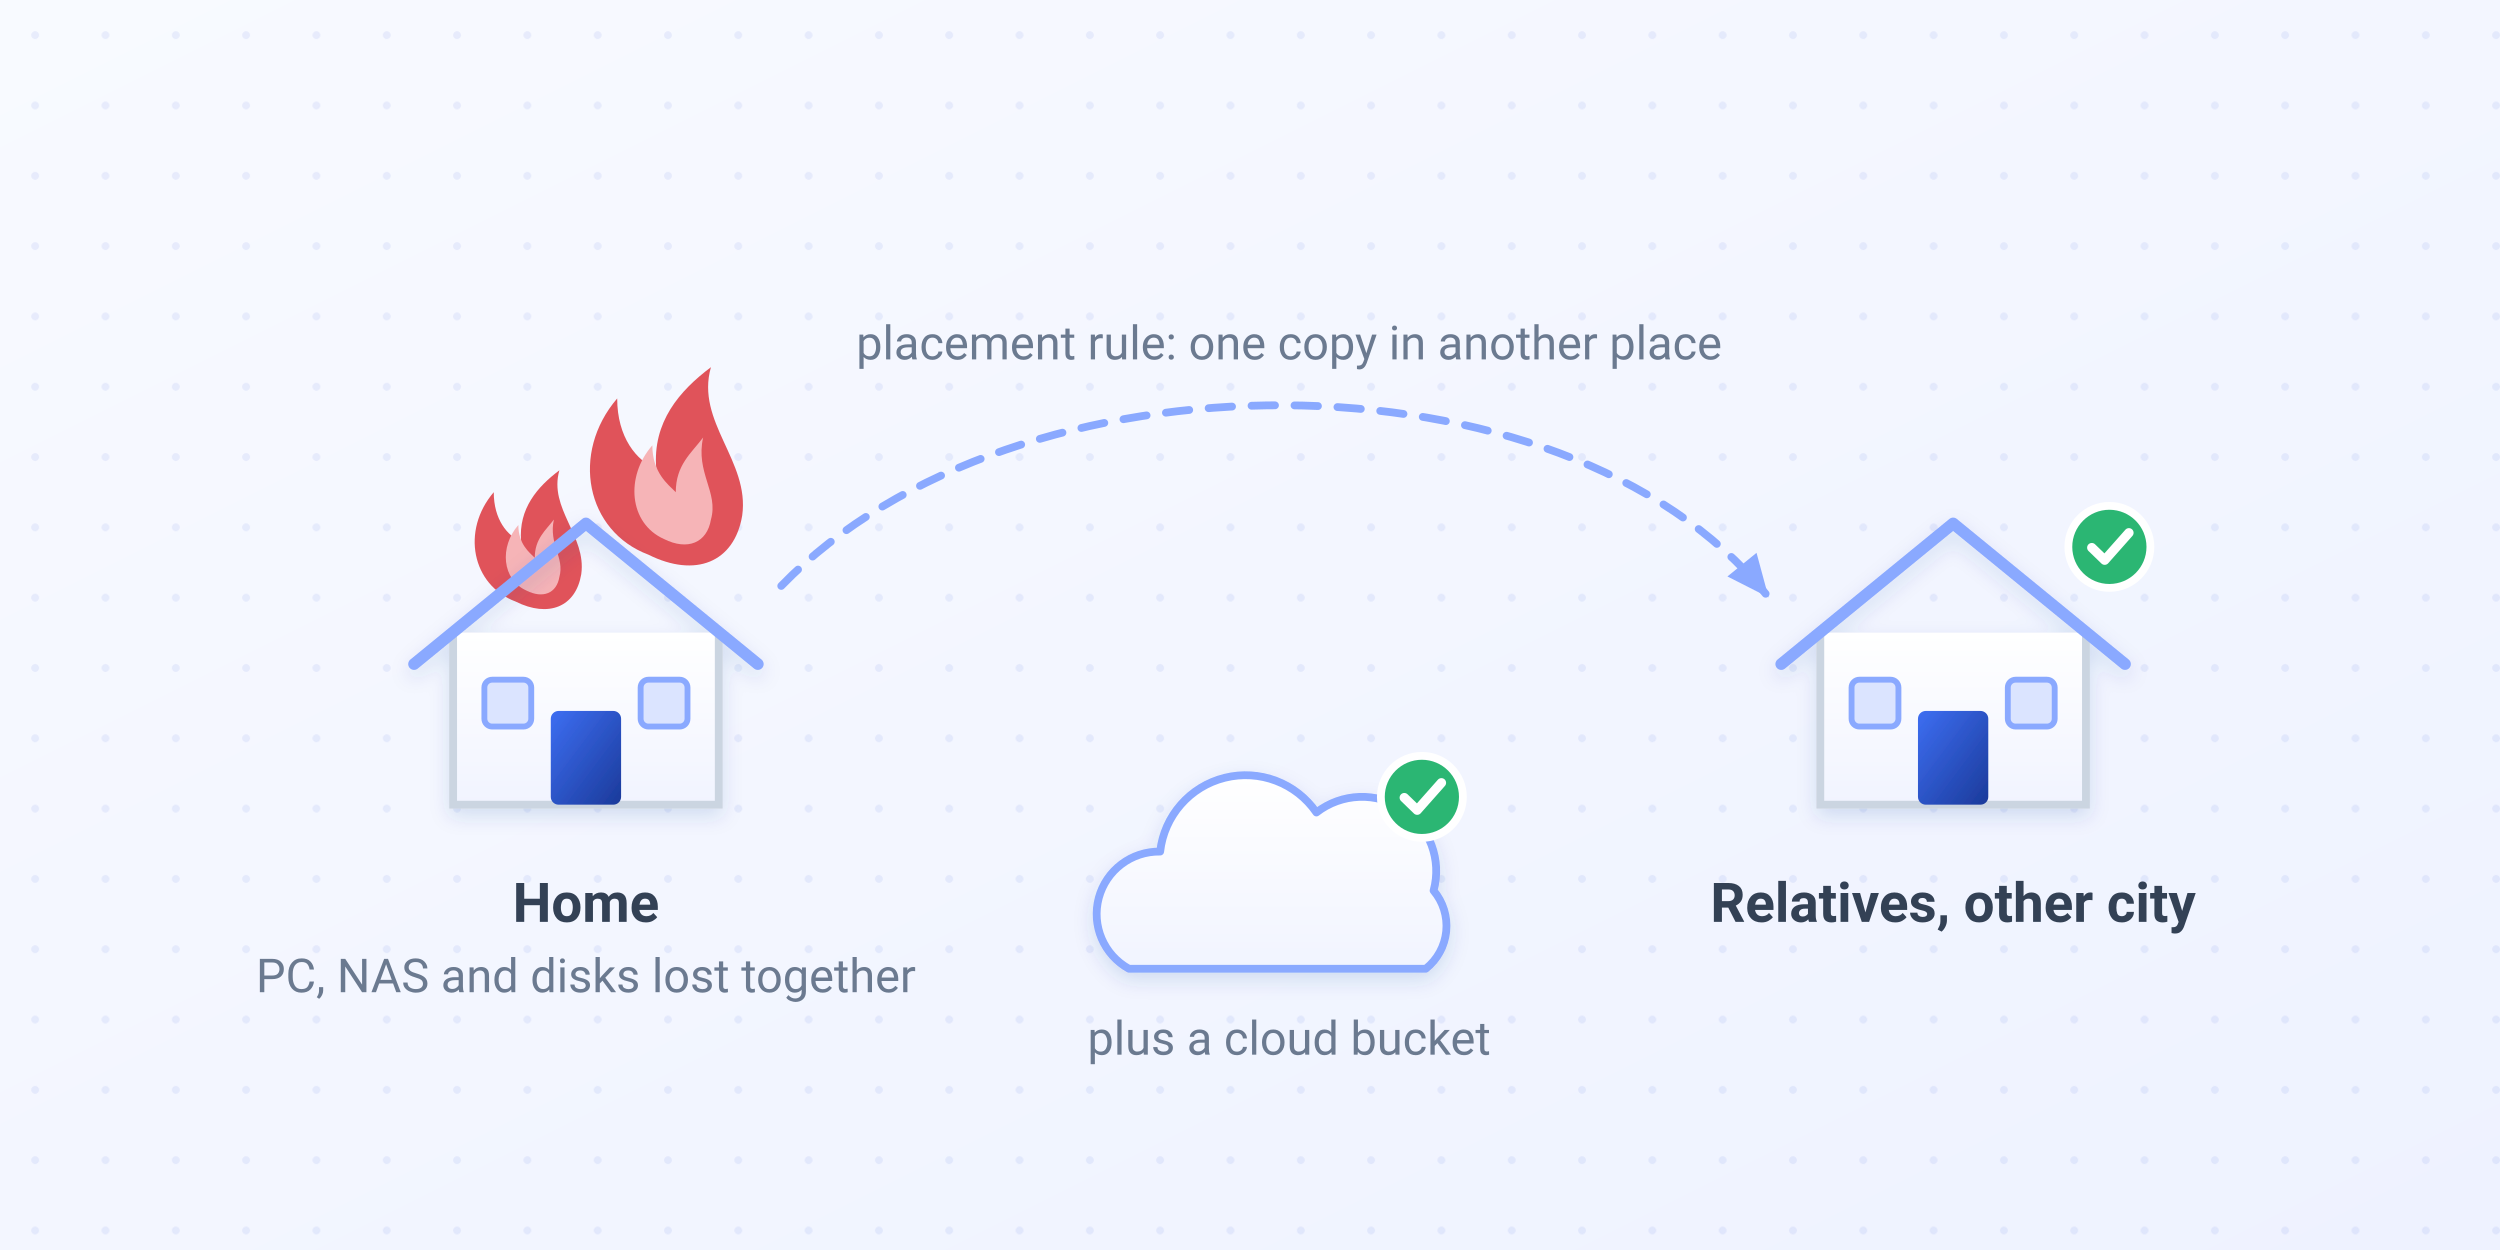
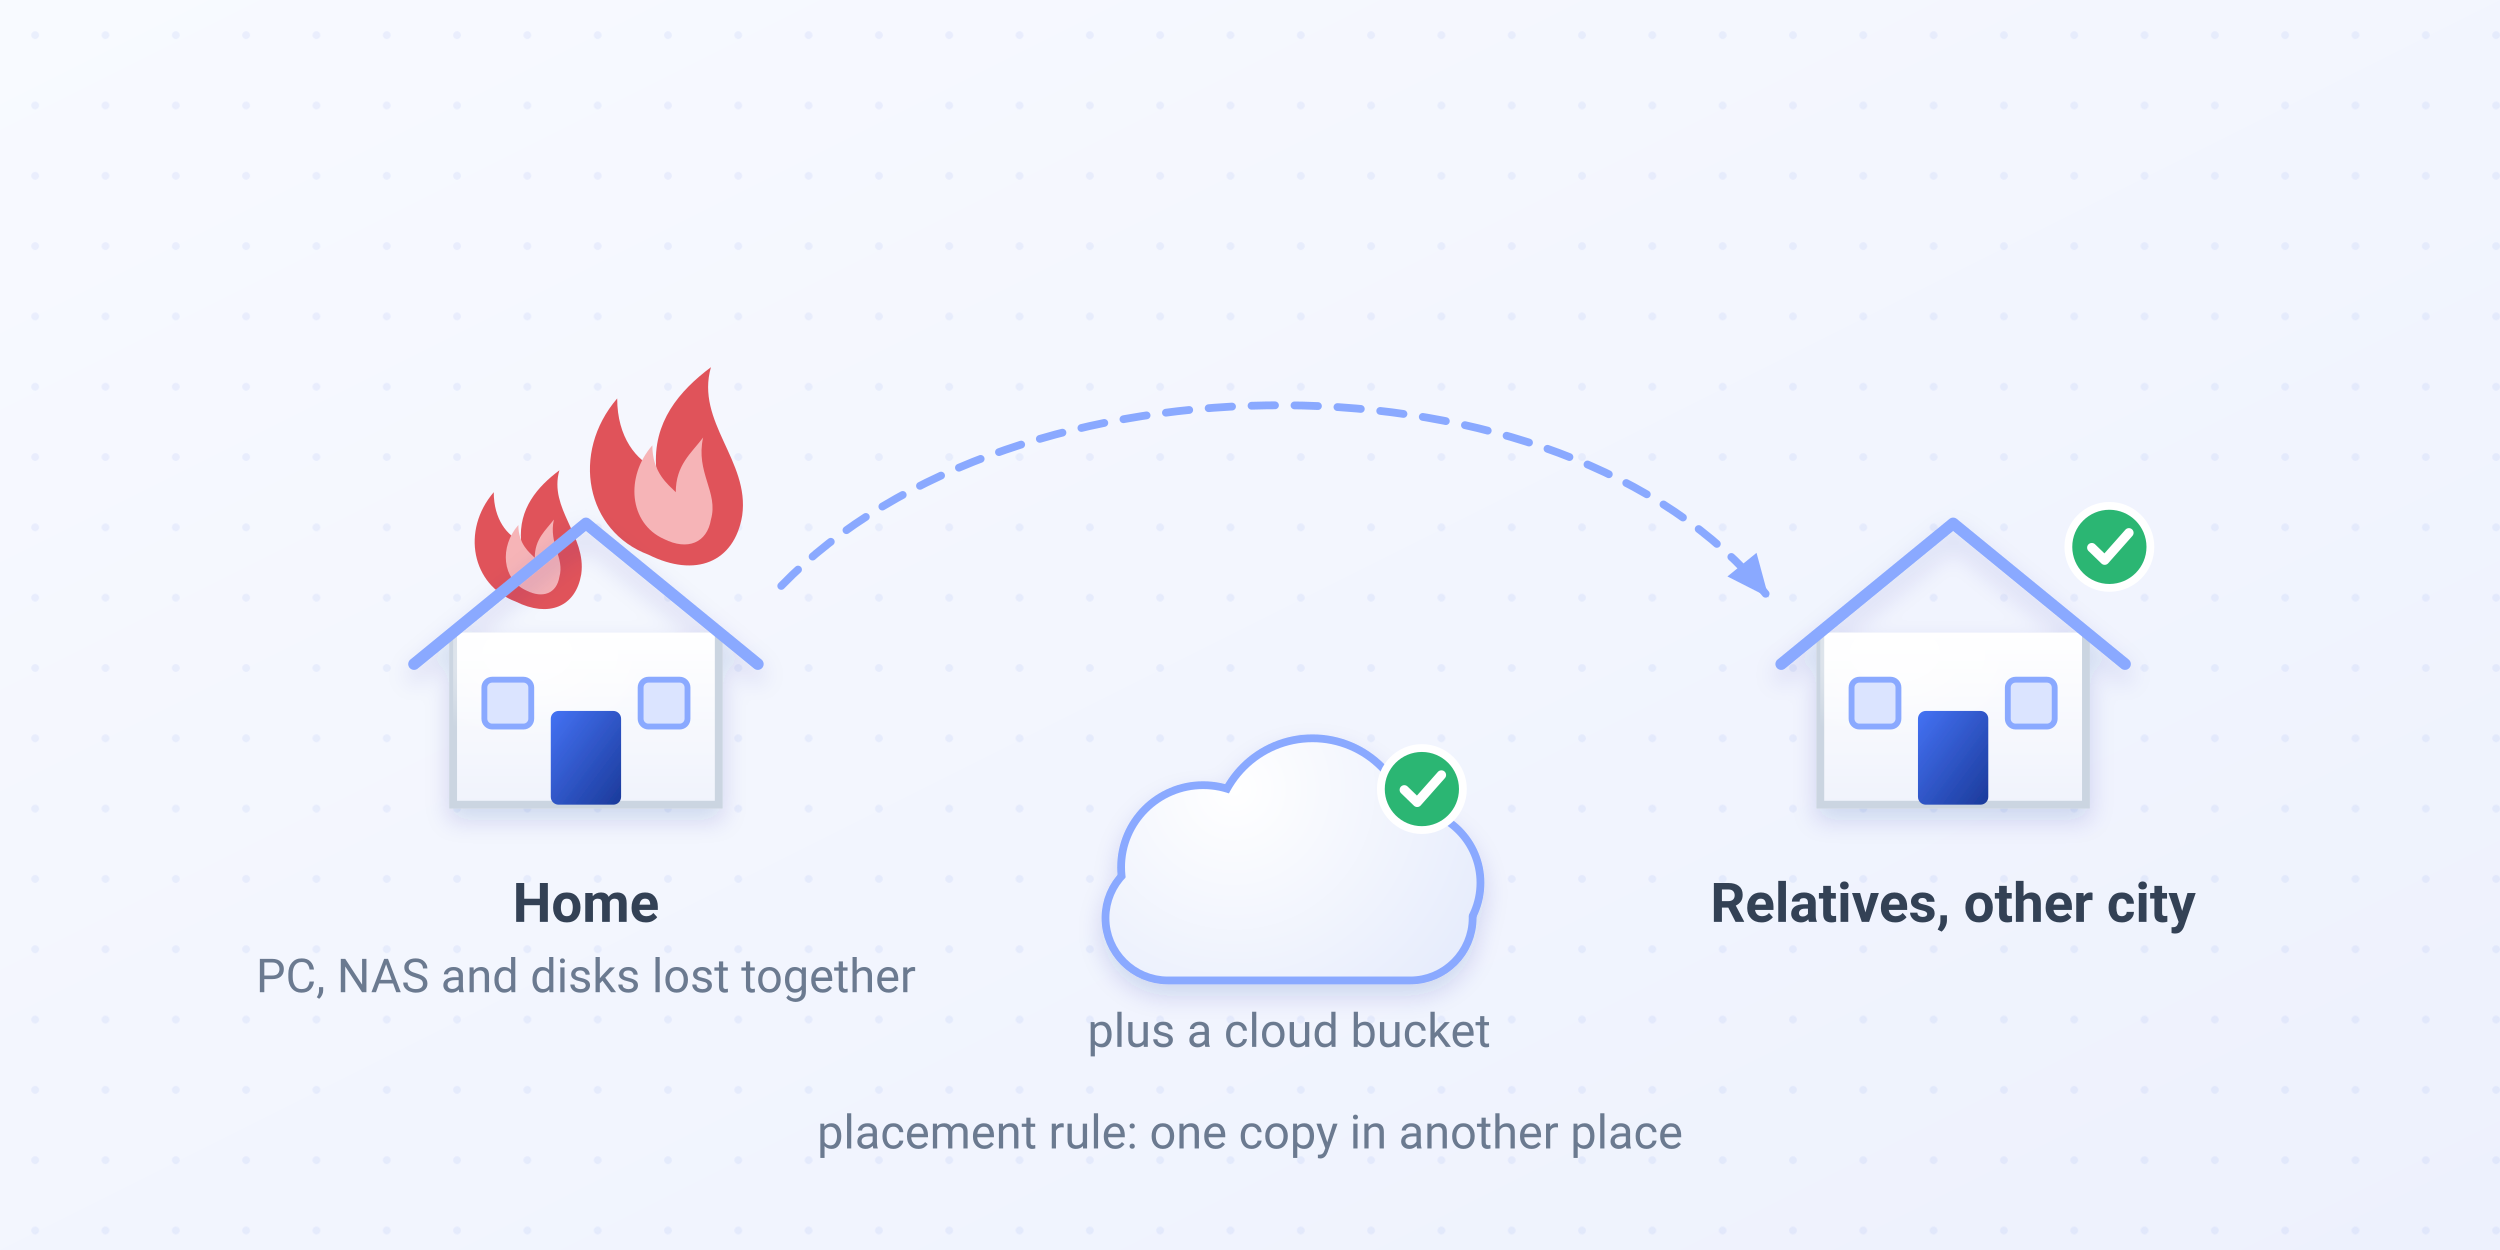
<svg xmlns="http://www.w3.org/2000/svg" viewBox="0 0 640 320" width="640" height="320" role="img" aria-label="A house on fire; every file also has a copy in another city">
  <defs>
    <linearGradient id="bg" x1="0" y1="0" x2="1" y2="1">
      <stop offset="0" stop-color="#f8faff" />
-       <stop offset="1" stop-color="#eef2ff" />
+       <stop offset="1" stop-color="#edf1fd" />
    </linearGradient>
    <pattern id="dots" width="18" height="18" patternUnits="userSpaceOnUse">
-       <circle cx="9" cy="9" r="1" fill="#2b57d6" fill-opacity=".08" />
+       <circle cx="9" cy="9" r="1" fill="#2b57d6" fill-opacity=".07" />
    </pattern>
    <linearGradient id="pg" x1="0" y1="0" x2="1" y2="1">
-       <stop offset="0" stop-color="#3d6ef2" />
+       <stop offset="0" stop-color="#4472f4" />
      <stop offset="1" stop-color="#1b3a9a" />
    </linearGradient>
    <linearGradient id="wg" x1="0" y1="0" x2="0" y2="1">
      <stop offset="0" stop-color="#ffffff" />
-       <stop offset="1" stop-color="#f1f4ff" />
+       <stop offset="1" stop-color="#f0f3fc" />
    </linearGradient>
    <linearGradient id="sg" x1="0" y1="0" x2="1" y2="1">
-       <stop offset="0" stop-color="#f7f9ff" />
-       <stop offset="1" stop-color="#dbe4ff" />
+       <stop offset="0" stop-color="#ffffff" />
+       <stop offset=".55" stop-color="#eaf0ff" />
+       <stop offset="1" stop-color="#d6e0fb" />
    </linearGradient>
    <linearGradient id="dg" x1="0" y1="0" x2="0" y2="1">
-       <stop offset="0" stop-color="#4b5a73" />
+       <stop offset="0" stop-color="#4a5970" />
      <stop offset="1" stop-color="#1f2a3d" />
    </linearGradient>
-     <filter id="sh" x="-20%" y="-20%" width="140%" height="160%">
-       <feDropShadow dx="0" dy="2" stdDeviation="2.5" flood-color="#1b3a9a" flood-opacity=".14" />
+     <linearGradient id="mg" x1="0" y1="0" x2="0" y2="1">
+       <stop offset="0" stop-color="#e6ebf3" />
+       <stop offset="1" stop-color="#b9c4d6" />
+     </linearGradient>
+     <radialGradient id="hl" cx=".28" cy=".12" r=".85">
+       <stop offset="0" stop-color="#fff" stop-opacity=".75" />
+       <stop offset=".6" stop-color="#fff" stop-opacity="0" />
+     </radialGradient>
+     <radialGradient id="cg" gradientUnits="userSpaceOnUse" cx="-14" cy="-26" r="72">
+       <stop offset="0" stop-color="#ffffff" />
+       <stop offset="1" stop-color="#e6ecfc" />
+     </radialGradient>
+     <filter id="sh" x="-20%" y="-20%" width="140%" height="170%">
+       <feDropShadow dx="0" dy="3" stdDeviation="3" flood-color="#1b3a9a" flood-opacity=".15" />
    </filter>
    <marker id="ah" viewBox="0 0 10 10" refX="8" refY="5" markerWidth="6" markerHeight="6" orient="auto-start-reverse">
      <path d="M0 1 L9 5 L0 9 z" fill="#8aa9ff" />
    </marker>
    <marker id="ahp" viewBox="0 0 10 10" refX="8" refY="5" markerWidth="6" markerHeight="6" orient="auto-start-reverse">
      <path d="M0 1 L9 5 L0 9 z" fill="#2b57d6" />
    </marker>
    <g id="ok">
      <circle r="11.5" fill="#fff" />
      <circle r="9.5" fill="#2bb673" />
      <path d="M-4.5 .2 L-1.2 3.4 L5 -3.6" stroke="#fff" stroke-width="2.4" fill="none" stroke-linecap="round" stroke-linejoin="round" />
    </g>
    <g id="cloud" filter="url(#sh)">
-       <path transform="translate(-3 10)" d="M-38 16 A16 16 0 0 1 -30 -14 A22 22 0 0 1 10 -24 A19 19 0 0 1 40 -4 A14 14 0 0 1 38 16 Z" fill="url(#wg)" stroke="#8aa9ff" stroke-width="2" stroke-linejoin="round" />
+       <g stroke="#8aa9ff" stroke-width="4" fill="none">
+         <rect x="-46" y="-8" width="92" height="30" rx="15" />
+         <circle cx="-22" cy="-6" r="20" />
+         <circle cx="6" cy="-14" r="24" />
+         <circle cx="30" cy="-2" r="18" />
+       </g>
+       <g fill="url(#cg)">
+         <rect x="-46" y="-8" width="92" height="30" rx="15" />
+         <circle cx="-22" cy="-6" r="20" />
+         <circle cx="6" cy="-14" r="24" />
+         <circle cx="30" cy="-2" r="18" />
+       </g>
    </g>
    <g id="house" filter="url(#sh)">
      <path d="M-34 -10 V34 H34 V-10" fill="url(#wg)" stroke="#cbd5e1" stroke-width="2" />
+       <path d="M-34 -10 V34 H34 V-10z" fill="url(#hl)" />
      <path d="M-44 -2 L0 -38 L44 -2" fill="none" stroke="#8aa9ff" stroke-width="3" stroke-linecap="round" stroke-linejoin="round" />
      <rect x="-9" y="10" width="18" height="24" rx="2" fill="url(#pg)" />
      <rect x="-26" y="2" width="12" height="12" rx="2" fill="#dbe4ff" stroke="#8aa9ff" stroke-width="1.5" />
      <rect x="14" y="2" width="12" height="12" rx="2" fill="#dbe4ff" stroke="#8aa9ff" stroke-width="1.5" />
    </g>
    <g id="flame">
      <path d="M0 0 C-16 -6 -20 -26 -8 -40 C-8 -30 -3 -24 2 -22 C1 -34 8 -42 16 -48 C12 -34 26 -24 24 -10 C22 2 12 6 0 0Z" fill="#e0535a" />
      <path d="M4 -4 C-5 -8 -6 -20 1 -28 C1 -21 5 -18 7 -16 C7 -23 11 -26 14 -30 C12 -21 18 -16 16 -9 C15 -3 10 -1 4 -4Z" fill="#f6b4b7" />
    </g>
  </defs>
  <style>text{font-family:system-ui,-apple-system,'Segoe UI',Roboto,Helvetica,Arial,sans-serif}.t{font-size:14px;font-weight:600;fill:#334155}.s{font-size:12px;fill:#6b7a90}.n{font-size:12px;fill:#334155}.w{font-size:12px;font-weight:600;fill:#fff}.d{stroke:#8aa9ff;stroke-width:2;stroke-dasharray:6 5;fill:none;stroke-linecap:round;marker-end:url(#ah)}.dd{stroke:#8aa9ff;stroke-width:2;stroke-dasharray:6 5;fill:none;stroke-linecap:round;marker-end:url(#ah);marker-start:url(#ah)}.l{stroke:#2b57d6;stroke-width:2;fill:none;stroke-linecap:round;marker-end:url(#ahp);marker-start:url(#ahp)}.tr{stroke:#cbd5e1;stroke-width:2;stroke-dasharray:7 6;fill:none;stroke-linecap:round}.m{text-anchor:middle}.e{text-anchor:end}</style>
  <rect width="640" height="320" fill="url(#bg)" />
  <rect width="640" height="320" fill="url(#dots)" />
  <use href="#flame" transform="translate(166 142)" />
  <use href="#flame" transform="translate(132 154) scale(.7)" />
  <use href="#house" x="150" y="172" />
  <text x="150" y="236" class="t m">Home</text>
  <text x="150" y="254" class="s m">PC, NAS and disks lost together</text>
  <path class="d" d="M200 150 C 260 88, 400 88, 452 152" />
-   <text x="330" y="92" class="s m">placement rule: one copy in another place</text>
  <use href="#house" x="500" y="172" />
  <use href="#ok" x="540" y="140" />
  <text x="500" y="236" class="t m">Relatives, other city</text>
-   <use href="#cloud" x="330" y="222" />
-   <use href="#ok" x="364" y="204" />
-   <text x="330" y="270" class="s m">plus a cloud bucket</text>
+   <use href="#cloud" x="330" y="228" />
+   <use href="#ok" x="364" y="202" />
+   <text x="330" y="268" class="s m">plus a cloud bucket</text>
+   <text x="320" y="294" class="s m">placement rule: one copy in another place</text>
</svg>
